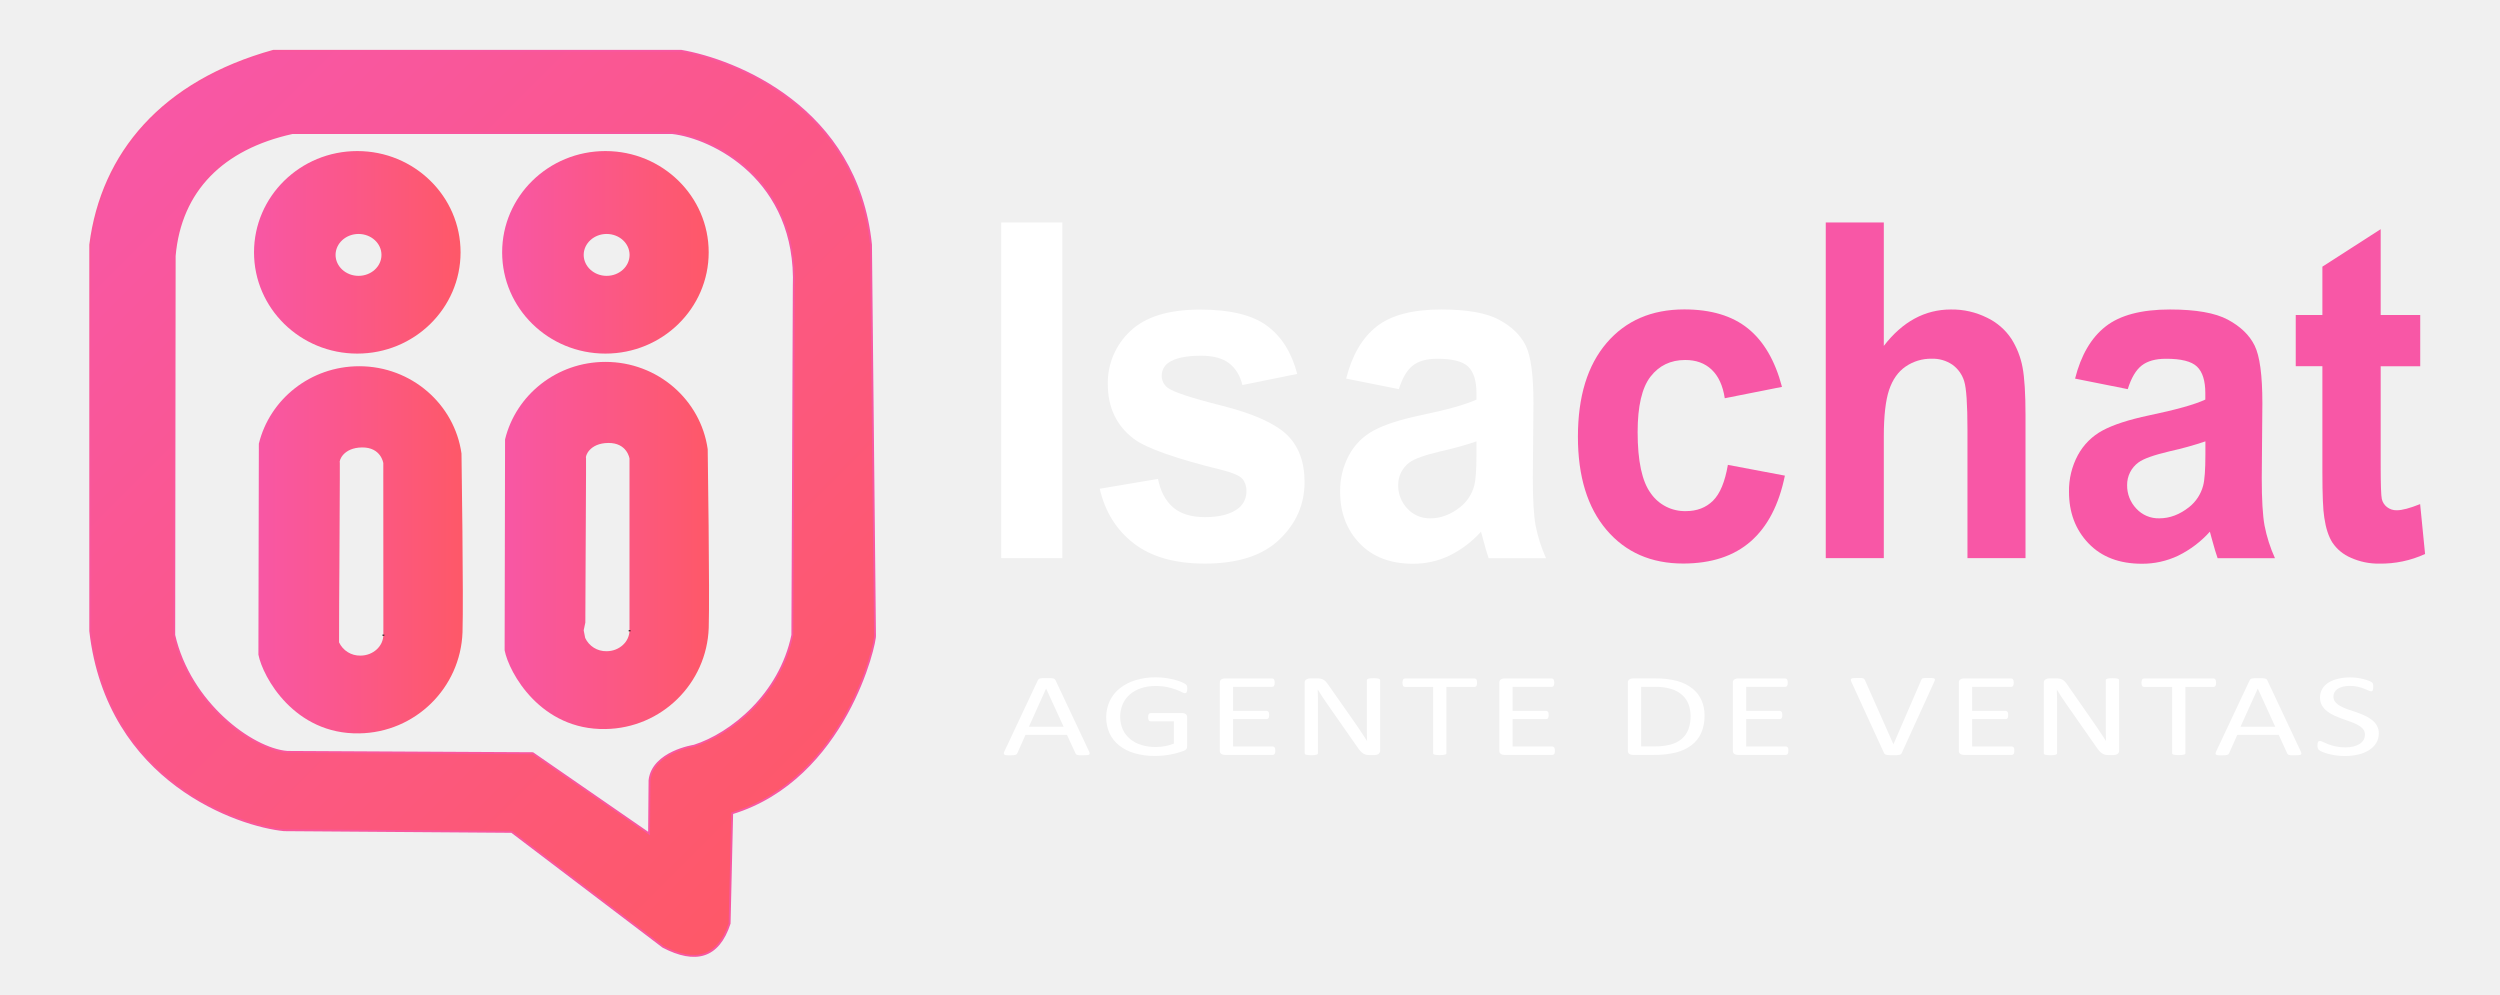
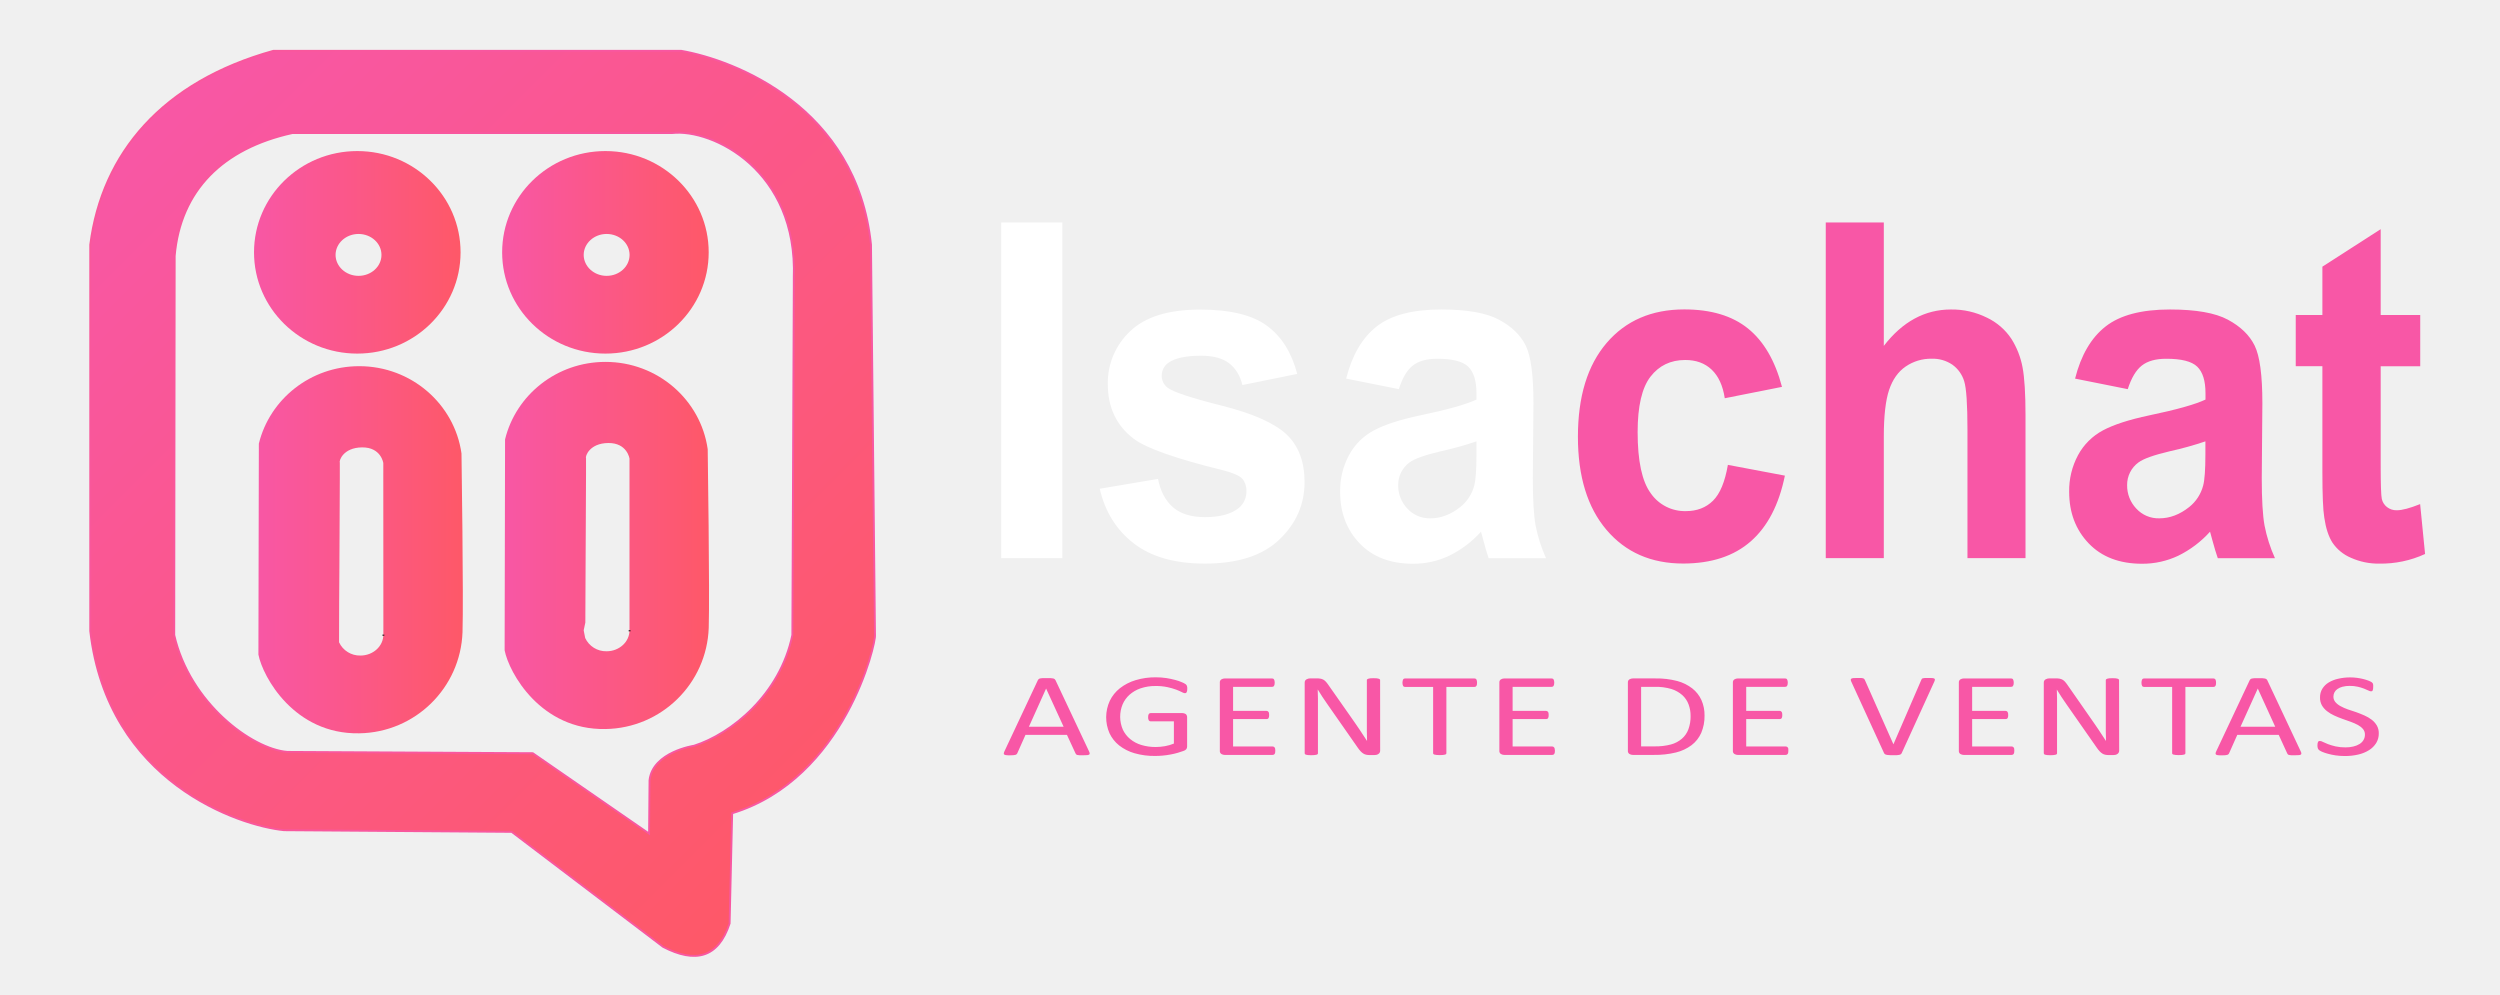
- <svg xmlns="http://www.w3.org/2000/svg" xmlns:xlink="http://www.w3.org/1999/xlink" viewBox="0 0 1320 525.18">
+ <svg xmlns="http://www.w3.org/2000/svg" viewBox="0 0 1320 525.18">
  <defs>
-     <style>.cls-1{fill:#fff;}.cls-2{fill:#f857a6;}.cls-3,.cls-7,.cls-9{stroke-miterlimit:10;}.cls-3{fill:url(#Degradado_sin_nombre_41);stroke:url(#Degradado_sin_nombre_33);}.cls-4{fill:url(#Degradado_sin_nombre_41-2);}.cls-5{fill:url(#Degradado_sin_nombre_41-3);}.cls-6{fill:url(#Degradado_sin_nombre_41-4);}.cls-7{fill:none;}.cls-7,.cls-9{stroke:#000;}.cls-8{fill:url(#Degradado_sin_nombre_41-5);}.cls-9{fill:#fe5868;}</style>
-     <linearGradient id="Degradado_sin_nombre_41" x1="81.87" y1="60.3" x2="449.87" y2="428.31" gradientUnits="userSpaceOnUse">
+     <style>.cls-1{fill:#fff}.cls-2{fill:#f857a6}.cls-3,.cls-7,.cls-9{stroke-miterlimit:10}.cls-3{fill:url(#A);stroke:url(#B)}.cls-4{fill:url(#C)}.cls-5{fill:url(#D)}.cls-6{fill:url(#E)}.cls-7{fill:none}.cls-7,.cls-9{stroke:#000}.cls-8{fill:url(#F)}.cls-9{fill:#fe5868}</style>
+     <linearGradient id="A" x1="81.87" y1="60.3" x2="449.87" y2="428.31" gradientUnits="userSpaceOnUse">
      <stop offset="0" stop-color="#f857a5" />
      <stop offset="1" stop-color="#fe5868" />
    </linearGradient>
-     <linearGradient id="Degradado_sin_nombre_33" x1="47.15" y1="265.78" x2="462.52" y2="265.78" gradientUnits="userSpaceOnUse">
+     <linearGradient id="B" x1="47.15" y1="265.78" x2="462.52" y2="265.78" gradientUnits="userSpaceOnUse">
      <stop offset="0" stop-color="#f9579b" />
      <stop offset="1" stop-color="#f857a3" />
    </linearGradient>
-     <linearGradient id="Degradado_sin_nombre_41-2" x1="134.12" y1="133.23" x2="243.18" y2="133.23" xlink:href="#Degradado_sin_nombre_41" />
-     <linearGradient id="Degradado_sin_nombre_41-3" x1="265.13" y1="133.23" x2="374.19" y2="133.23" xlink:href="#Degradado_sin_nombre_41" />
-     <linearGradient id="Degradado_sin_nombre_41-4" x1="266.42" y1="288.01" x2="374.36" y2="288.01" xlink:href="#Degradado_sin_nombre_41" />
-     <linearGradient id="Degradado_sin_nombre_41-5" x1="136.42" y1="290.31" x2="244.36" y2="290.31" xlink:href="#Degradado_sin_nombre_41" />
+     <linearGradient id="C" x1="134.12" y1="133.23" x2="243.18" y2="133.23" href="#A" />
+     <linearGradient id="D" x1="265.13" y1="133.23" x2="374.19" y2="133.23" href="#A" />
+     <linearGradient id="E" x1="266.42" y1="288.01" x2="374.36" y2="288.01" href="#A" />
+     <linearGradient id="F" x1="136.42" y1="290.31" x2="244.36" y2="290.31" href="#A" />
  </defs>
-   <g id="Capa_3" data-name="Capa 3">
-     <path class="cls-1" d="M528.64,294.69V117.47h32.28V294.69Z" />
-     <path class="cls-1" d="M580.66,258.06l30.76-5.2q2,9.92,8,15.05t16.79,5.14q11.9,0,17.89-4.84a11.2,11.2,0,0,0,4-9.06,9.45,9.45,0,0,0-2.18-6.41q-2.28-2.42-10.25-4.47-37.08-9.08-47-16.56-13.75-10.4-13.75-28.89a37.28,37.28,0,0,1,11.89-28q11.9-11.36,36.86-11.36,23.77,0,35.34,8.58t15.92,25.39L656,203.3q-1.86-7.5-7-11.48t-14.78-4q-12.11,0-17.34,3.74a8.28,8.28,0,0,0-3.49,6.89,7.76,7.76,0,0,0,3,6.17q4.16,3.39,28.63,9.55t34.19,15.11q9.6,9.06,9.6,25.26,0,17.65-13.31,30.35t-39.37,12.69q-23.67,0-37.46-10.64T580.66,258.06Z" />
-     <path class="cls-1" d="M738.58,205.47l-27.81-5.56q4.69-18.61,16.14-27.56t34-8.94q20.5,0,30.54,5.38t14.12,13.66q4.1,8.28,4.09,30.4l-.33,39.65q0,16.92,1.47,25a78.82,78.82,0,0,0,5.51,17.23H786q-1.2-3.39-2.94-10c-.51-2-.88-3.34-1.09-4a55.34,55.34,0,0,1-16.8,12.7,44.05,44.05,0,0,1-19.08,4.23q-17.9,0-28.2-10.76t-10.3-27.2a39.53,39.53,0,0,1,4.69-19.4,32,32,0,0,1,13.14-13.06q8.44-4.53,24.37-7.91,21.5-4.47,29.78-8.35v-3.38q0-9.79-4.36-14t-16.47-4.17q-8.19,0-12.76,3.56T738.58,205.47Zm41,27.57a175.94,175.94,0,0,1-18.65,5.19q-12.77,3-16.69,5.93a14.59,14.59,0,0,0-6,12,17.58,17.58,0,0,0,4.8,12.33,15.91,15.91,0,0,0,12.22,5.19q8.28,0,15.81-6a21.37,21.37,0,0,0,7.31-11.24q1.2-4.35,1.2-16.56Z" />
-     <path class="cls-2" d="M940.89,204.27l-30.21,6q-1.53-10-6.93-15.11t-14-5.08q-11.46,0-18.27,8.77t-6.81,29.31q0,22.85,6.92,32.28a21.92,21.92,0,0,0,18.59,9.43q8.73,0,14.29-5.5t7.85-18.92l30.1,5.68q-4.68,23-18,34.69t-35.66,11.73q-25.41,0-40.52-17.77t-15.1-49.2q0-31.8,15.16-49.5t41-17.71q21.16,0,33.65,10.09T940.89,204.27Z" />
-     <path class="cls-2" d="M994.65,117.47v65.16q14.83-19.23,35.45-19.22a41.29,41.29,0,0,1,19.08,4.35A31.91,31.91,0,0,1,1062,178.88a42.77,42.77,0,0,1,5.89,15q1.58,8.22,1.58,25.51v75.31h-30.65V226.87q0-20.19-1.74-25.63a16.74,16.74,0,0,0-6.16-8.64,18.42,18.42,0,0,0-11.07-3.2,23.57,23.57,0,0,0-13.64,4.11q-6,4.11-8.77,12.39t-2.79,24.48v64.31H964V117.47Z" />
-     <path class="cls-2" d="M1123.45,205.47l-27.81-5.56q4.69-18.61,16.14-27.56t34-8.94q20.51,0,30.54,5.38t14.12,13.66q4.1,8.28,4.09,30.4l-.32,39.65q0,16.92,1.47,25a78.22,78.22,0,0,0,5.5,17.23H1170.9q-1.2-3.39-3-10c-.51-2-.87-3.34-1.09-4a55.19,55.19,0,0,1-16.79,12.7,44.13,44.13,0,0,1-19.09,4.23q-17.89,0-28.19-10.76t-10.31-27.2a39.53,39.53,0,0,1,4.69-19.4,32.1,32.1,0,0,1,13.14-13.06q8.46-4.53,24.38-7.91,21.48-4.47,29.77-8.35v-3.38q0-9.79-4.36-14t-16.47-4.17q-8.18,0-12.76,3.56T1123.45,205.47Zm41,27.57a175.94,175.94,0,0,1-18.65,5.19q-12.75,3-16.68,5.93a14.59,14.59,0,0,0-6,12,17.58,17.58,0,0,0,4.8,12.33,15.89,15.89,0,0,0,12.21,5.19q8.29,0,15.81-6a21.31,21.31,0,0,0,7.31-11.24q1.2-4.35,1.2-16.56Z" />
-     <path class="cls-2" d="M1277.88,166.31v27.08H1257v51.73q0,15.72.59,18.32a7.51,7.51,0,0,0,2.73,4.29,8,8,0,0,0,5.18,1.69c2.84,0,6.94-1.09,12.33-3.26l2.61,26.35a55.64,55.64,0,0,1-24.21,5.08,35.2,35.2,0,0,1-14.94-3.08,22.18,22.18,0,0,1-9.76-8q-3.11-4.9-4.31-13.24-1-5.93-1-23.93v-56h-14.07V166.31h14.07V140.8L1257,121v45.33Z" />
-     <path class="cls-1" d="M575,396.69a3,3,0,0,1,.35,1.1.69.69,0,0,1-.3.64,2.32,2.32,0,0,1-1.08.28c-.51.05-1.18.07-2,.07s-1.51,0-2,0a5.23,5.23,0,0,1-1.14-.16,1.26,1.26,0,0,1-.57-.29,2.61,2.61,0,0,1-.35-.47L563.35,388H541.46l-4.32,9.71a1.66,1.66,0,0,1-.32.49,1.64,1.64,0,0,1-.59.34,4.26,4.26,0,0,1-1.1.2c-.48.05-1.09.07-1.85.07s-1.43,0-1.94-.08a2.19,2.19,0,0,1-1.05-.3.69.69,0,0,1-.29-.64,3.26,3.26,0,0,1,.35-1.11L548,359.12a1.62,1.62,0,0,1,.42-.56,2,2,0,0,1,.78-.35,7.65,7.65,0,0,1,1.3-.17c.53,0,1.2,0,2,0s1.59,0,2.16,0a8.33,8.33,0,0,1,1.38.17,2.17,2.17,0,0,1,.82.36,1.71,1.71,0,0,1,.45.58Zm-22.66-33.14h0l-9.07,20.15h18.31Z" />
-     <path class="cls-1" d="M626.88,363.68a6.6,6.6,0,0,1-.08,1.05,2.46,2.46,0,0,1-.25.74,1,1,0,0,1-.4.43,1.18,1.18,0,0,1-.53.12,4.35,4.35,0,0,1-1.63-.59,28.4,28.4,0,0,0-3-1.31,33.63,33.63,0,0,0-4.58-1.31,29.13,29.13,0,0,0-6.33-.6,23.49,23.49,0,0,0-7.81,1.22,17.33,17.33,0,0,0-5.86,3.37,14.6,14.6,0,0,0-3.68,5.12,17.2,17.2,0,0,0,.12,13.31,14.45,14.45,0,0,0,3.89,5,16.92,16.92,0,0,0,5.92,3.13,25.75,25.75,0,0,0,7.55,1.06,27.93,27.93,0,0,0,4.94-.45,23,23,0,0,0,4.66-1.36V380.88H607.55a1.15,1.15,0,0,1-1-.53,3.08,3.08,0,0,1-.34-1.65,5.86,5.86,0,0,1,.08-1,1.7,1.7,0,0,1,.26-.68,1.21,1.21,0,0,1,.43-.39,1.25,1.25,0,0,1,.61-.13h16.73a3.09,3.09,0,0,1,.89.13,2.9,2.9,0,0,1,.82.37,1.66,1.66,0,0,1,.56.69,2.26,2.26,0,0,1,.21,1v15.39a2.6,2.6,0,0,1-.37,1.41,3.05,3.05,0,0,1-1.54,1c-.79.31-1.81.63-3.06,1s-2.53.65-3.86.9-2.67.44-4,.56-2.7.19-4,.19A37.56,37.56,0,0,1,599,397.7a23.64,23.64,0,0,1-8.12-4.14,18,18,0,0,1-5.07-6.43,20.9,20.9,0,0,1,.15-17.08,19,19,0,0,1,5.33-6.65,25.11,25.11,0,0,1,8.26-4.26,35.47,35.47,0,0,1,10.68-1.52,37.34,37.34,0,0,1,5.65.41,45.64,45.64,0,0,1,4.7,1,21.22,21.22,0,0,1,3.46,1.19,10.43,10.43,0,0,1,1.93,1,2.18,2.18,0,0,1,.74.94A4.59,4.59,0,0,1,626.88,363.68Z" />
-     <path class="cls-1" d="M673.36,396.37a4.9,4.9,0,0,1-.08,1,1.77,1.77,0,0,1-.28.7,1.18,1.18,0,0,1-.47.4,1.28,1.28,0,0,1-.59.13H646.67a3.51,3.51,0,0,1-1.77-.48,1.82,1.82,0,0,1-.83-1.71v-36a1.81,1.81,0,0,1,.83-1.7,3.53,3.53,0,0,1,1.77-.49h25a1.37,1.37,0,0,1,.58.13,1,1,0,0,1,.43.4,2.77,2.77,0,0,1,.27.71,5,5,0,0,1,.1,1,4.72,4.72,0,0,1-.1,1,2.29,2.29,0,0,1-.27.68,1,1,0,0,1-.43.39,1.24,1.24,0,0,1-.58.13H651.07v12.68h17.66a1.2,1.2,0,0,1,.59.14,1.26,1.26,0,0,1,.44.39,1.59,1.59,0,0,1,.27.68,6.25,6.25,0,0,1,.08,1,5.34,5.34,0,0,1-.08,1,1.66,1.66,0,0,1-.27.66,1,1,0,0,1-.44.36,1.63,1.63,0,0,1-.59.11H651.07v14.45h20.87a1.42,1.42,0,0,1,.59.13,1.23,1.23,0,0,1,.47.39,1.67,1.67,0,0,1,.28.69A5.17,5.17,0,0,1,673.36,396.37Z" />
-     <path class="cls-1" d="M728.72,396.37a1.88,1.88,0,0,1-.28,1.06,2.22,2.22,0,0,1-.71.72,3,3,0,0,1-1,.41,5.12,5.12,0,0,1-1.09.12h-2.32a9,9,0,0,1-1.91-.17,4.76,4.76,0,0,1-1.56-.62,7.34,7.34,0,0,1-1.47-1.24,16.09,16.09,0,0,1-1.57-2l-16.06-23c-.84-1.18-1.68-2.43-2.54-3.73s-1.64-2.56-2.38-3.79h-.08q.07,2.25.12,4.59c0,1.56,0,3.11,0,4.65v24.39a.63.63,0,0,1-.17.42,1.13,1.13,0,0,1-.58.31,7.87,7.87,0,0,1-1.07.19,18.1,18.1,0,0,1-3.4,0,7.24,7.24,0,0,1-1.05-.19,1.19,1.19,0,0,1-.56-.31.69.69,0,0,1-.17-.42V360.49a1.89,1.89,0,0,1,.93-1.78,4,4,0,0,1,2-.53h3.45a11.35,11.35,0,0,1,2,.16,4.74,4.74,0,0,1,1.47.52,4.94,4.94,0,0,1,1.26,1,13.12,13.12,0,0,1,1.28,1.61L713.7,379.2c.76,1.08,1.49,2.14,2.2,3.17s1.39,2,2.05,3,1.3,2,1.94,2.95,1.28,1.94,1.91,2.92h0c-.05-1.64-.09-3.35-.1-5.13s0-3.5,0-5.14V359.09a.62.62,0,0,1,.17-.41,1.47,1.47,0,0,1,.58-.32,4.29,4.29,0,0,1,1.07-.21q.68-.06,1.74-.06c.63,0,1.18,0,1.63.06a4.11,4.11,0,0,1,1.08.21,1.45,1.45,0,0,1,.56.32.62.62,0,0,1,.17.41Z" />
-     <path class="cls-1" d="M779.88,360.49a5.36,5.36,0,0,1-.08,1,1.8,1.8,0,0,1-.26.7,1.29,1.29,0,0,1-.45.39,1.41,1.41,0,0,1-.59.12H763.69v35a.65.65,0,0,1-.16.43,1.09,1.09,0,0,1-.57.3,8.06,8.06,0,0,1-1.08.19,17.68,17.68,0,0,1-3.36,0,7.87,7.87,0,0,1-1.1-.19,1.09,1.09,0,0,1-.57-.3.6.6,0,0,1-.16-.43v-35H741.88a1.38,1.38,0,0,1-.59-.12,1.08,1.08,0,0,1-.43-.39,2.18,2.18,0,0,1-.26-.7,4.55,4.55,0,0,1-.11-1,4.61,4.61,0,0,1,.11-1,2.45,2.45,0,0,1,.26-.74,1,1,0,0,1,.43-.4,1.38,1.38,0,0,1,.59-.13H778.5a1.42,1.42,0,0,1,.59.13,1.14,1.14,0,0,1,.45.4,2,2,0,0,1,.26.74A5.43,5.43,0,0,1,779.88,360.49Z" />
-     <path class="cls-1" d="M821,396.37a4.9,4.9,0,0,1-.08,1,1.77,1.77,0,0,1-.28.7,1.18,1.18,0,0,1-.47.4,1.28,1.28,0,0,1-.59.13H794.26a3.51,3.51,0,0,1-1.77-.48,1.82,1.82,0,0,1-.83-1.71v-36a1.81,1.81,0,0,1,.83-1.7,3.53,3.53,0,0,1,1.77-.49h25a1.47,1.47,0,0,1,.6.13,1,1,0,0,1,.42.4,2.77,2.77,0,0,1,.27.71,5,5,0,0,1,.1,1,4.72,4.72,0,0,1-.1,1,2.29,2.29,0,0,1-.27.68,1,1,0,0,1-.42.39,1.32,1.32,0,0,1-.6.13H798.66v12.68h17.66a1.2,1.2,0,0,1,.59.14,1.26,1.26,0,0,1,.44.39,1.59,1.59,0,0,1,.27.68,6.25,6.25,0,0,1,.08,1,5.34,5.34,0,0,1-.08,1,1.66,1.66,0,0,1-.27.66,1,1,0,0,1-.44.36,1.63,1.63,0,0,1-.59.11H798.66v14.45h20.87a1.42,1.42,0,0,1,.59.13,1.23,1.23,0,0,1,.47.39,1.67,1.67,0,0,1,.28.69A5.17,5.17,0,0,1,821,396.37Z" />
-     <path class="cls-1" d="M900,377.79a22.42,22.42,0,0,1-1.75,9.17,16.54,16.54,0,0,1-5.11,6.49,22.79,22.79,0,0,1-8.24,3.86,46.45,46.45,0,0,1-11.64,1.28H862.12a3.51,3.51,0,0,1-1.77-.48,1.82,1.82,0,0,1-.83-1.71v-36a1.81,1.81,0,0,1,.83-1.7,3.53,3.53,0,0,1,1.77-.49h11.93a42.54,42.54,0,0,1,11.55,1.36,22.59,22.59,0,0,1,7.92,3.91,16.54,16.54,0,0,1,4.84,6.16A19.53,19.53,0,0,1,900,377.79Zm-7.37.22a17.15,17.15,0,0,0-1.06-6.1,12.36,12.36,0,0,0-3.31-4.89,15.83,15.83,0,0,0-5.72-3.22,28.73,28.73,0,0,0-8.91-1.15h-7.12v31.44h7.2a31.89,31.89,0,0,0,8.51-1,14.75,14.75,0,0,0,5.77-3,12.25,12.25,0,0,0,3.48-5A19.94,19.94,0,0,0,892.64,378Z" />
-     <path class="cls-1" d="M944.25,396.37a4.9,4.9,0,0,1-.08,1,1.77,1.77,0,0,1-.28.7,1.18,1.18,0,0,1-.47.4,1.28,1.28,0,0,1-.59.13H917.56a3.51,3.51,0,0,1-1.77-.48,1.8,1.8,0,0,1-.83-1.71v-36a1.79,1.79,0,0,1,.83-1.7,3.53,3.53,0,0,1,1.77-.49h25a1.38,1.38,0,0,1,.59.13,1,1,0,0,1,.43.4,2.77,2.77,0,0,1,.27.71,5,5,0,0,1,.1,1,4.72,4.72,0,0,1-.1,1,2.29,2.29,0,0,1-.27.68,1,1,0,0,1-.43.39,1.25,1.25,0,0,1-.59.13H922v12.68h17.67a1.13,1.13,0,0,1,.58.14,1.2,1.2,0,0,1,.45.39,1.72,1.72,0,0,1,.27.68,6.25,6.25,0,0,1,.08,1,5.34,5.34,0,0,1-.08,1,1.82,1.82,0,0,1-.27.66,1,1,0,0,1-.45.36,1.54,1.54,0,0,1-.58.11H922v14.45h20.88a1.42,1.42,0,0,1,.59.13,1.23,1.23,0,0,1,.47.39,1.67,1.67,0,0,1,.28.69A5.17,5.17,0,0,1,944.25,396.37Z" />
-     <path class="cls-1" d="M1004.1,397.65a1.47,1.47,0,0,1-.45.56,2,2,0,0,1-.79.35,7.65,7.65,0,0,1-1.3.17c-.53,0-1.19,0-2,0l-1.56,0a11.52,11.52,0,0,1-1.16-.08c-.33,0-.61-.09-.84-.14a2.71,2.71,0,0,1-.59-.2,1.06,1.06,0,0,1-.38-.3,1.69,1.69,0,0,1-.27-.42l-17.21-37.53a3.26,3.26,0,0,1-.35-1.11.68.68,0,0,1,.35-.64,2.74,2.74,0,0,1,1.18-.28c.54,0,1.27-.06,2.2-.06.76,0,1.36,0,1.81,0a4.57,4.57,0,0,1,1,.17,1.39,1.39,0,0,1,.54.33,2.36,2.36,0,0,1,.35.52l15.1,34h0l14.69-33.94a2,2,0,0,1,.28-.56,1.12,1.12,0,0,1,.57-.35,5.32,5.32,0,0,1,1.14-.17c.49,0,1.14,0,2,0s1.51,0,2,.07a2.05,2.05,0,0,1,1,.3.65.65,0,0,1,.21.64,4.12,4.12,0,0,1-.39,1.11Z" />
-     <path class="cls-1" d="M1063.56,396.37a4.9,4.9,0,0,1-.08,1,1.77,1.77,0,0,1-.28.7,1.18,1.18,0,0,1-.47.4,1.28,1.28,0,0,1-.59.13h-25.27a3.51,3.51,0,0,1-1.77-.48,1.8,1.8,0,0,1-.83-1.71v-36a1.79,1.79,0,0,1,.83-1.7,3.53,3.53,0,0,1,1.77-.49h25a1.47,1.47,0,0,1,.6.13,1,1,0,0,1,.42.4,2.77,2.77,0,0,1,.27.71,5,5,0,0,1,.1,1,4.72,4.72,0,0,1-.1,1,2.29,2.29,0,0,1-.27.68,1,1,0,0,1-.42.39,1.32,1.32,0,0,1-.6.13h-20.58v12.68h17.66a1.2,1.2,0,0,1,.59.14,1.26,1.26,0,0,1,.44.39,1.72,1.72,0,0,1,.27.68,6.25,6.25,0,0,1,.08,1,5.34,5.34,0,0,1-.08,1,1.82,1.82,0,0,1-.27.66,1,1,0,0,1-.44.36,1.63,1.63,0,0,1-.59.11h-17.66v14.45h20.87a1.42,1.42,0,0,1,.59.13,1.23,1.23,0,0,1,.47.39,1.67,1.67,0,0,1,.28.69A5.17,5.17,0,0,1,1063.56,396.37Z" />
-     <path class="cls-1" d="M1118.92,396.37a1.88,1.88,0,0,1-.28,1.06,2.22,2.22,0,0,1-.71.72,3,3,0,0,1-1,.41,5.06,5.06,0,0,1-1.09.12h-2.32a9,9,0,0,1-1.91-.17,4.76,4.76,0,0,1-1.56-.62,7.34,7.34,0,0,1-1.47-1.24,17.09,17.09,0,0,1-1.57-2l-16.06-23c-.84-1.18-1.68-2.43-2.54-3.73s-1.64-2.56-2.38-3.79H1086q.07,2.25.12,4.59c0,1.56,0,3.11,0,4.65v24.39a.63.63,0,0,1-.17.42,1.13,1.13,0,0,1-.58.31,7.87,7.87,0,0,1-1.07.19,15.61,15.61,0,0,1-1.7.08,15.27,15.27,0,0,1-1.69-.08,7.16,7.16,0,0,1-1.06-.19,1.19,1.19,0,0,1-.56-.31.69.69,0,0,1-.17-.42V360.49a1.89,1.89,0,0,1,.93-1.78,4,4,0,0,1,2-.53h3.45a11.35,11.35,0,0,1,2,.16,4.74,4.74,0,0,1,1.47.52,4.94,4.94,0,0,1,1.26,1,13.12,13.12,0,0,1,1.28,1.61l12.35,17.74c.76,1.08,1.49,2.14,2.2,3.17s1.39,2,2.05,3,1.3,2,1.94,2.95,1.28,1.94,1.91,2.92h0c0-1.64-.09-3.35-.1-5.13s0-3.5,0-5.14V359.09a.62.62,0,0,1,.17-.41,1.47,1.47,0,0,1,.58-.32,4.29,4.29,0,0,1,1.07-.21q.67-.06,1.74-.06c.63,0,1.18,0,1.63.06a4.11,4.11,0,0,1,1.08.21,1.45,1.45,0,0,1,.56.32.62.62,0,0,1,.17.41Z" />
-     <path class="cls-1" d="M1170.08,360.49a6.29,6.29,0,0,1-.08,1,1.8,1.8,0,0,1-.26.7,1.38,1.38,0,0,1-.45.39,1.45,1.45,0,0,1-.59.12h-14.81v35a.61.61,0,0,1-.17.43,1.05,1.05,0,0,1-.57.3,7.87,7.87,0,0,1-1.07.19,17.68,17.68,0,0,1-3.36,0,7.87,7.87,0,0,1-1.1-.19,1.09,1.09,0,0,1-.57-.3.6.6,0,0,1-.16-.43v-35h-14.81a1.38,1.38,0,0,1-.59-.12,1.08,1.08,0,0,1-.43-.39,2.44,2.44,0,0,1-.27-.7,5.24,5.24,0,0,1-.1-1,5.32,5.32,0,0,1,.1-1,2.74,2.74,0,0,1,.27-.74,1,1,0,0,1,.43-.4,1.38,1.38,0,0,1,.59-.13h36.62a1.45,1.45,0,0,1,.59.13,1.21,1.21,0,0,1,.45.4,2,2,0,0,1,.26.74A6.38,6.38,0,0,1,1170.08,360.49Z" />
-     <path class="cls-1" d="M1214.77,396.69a3,3,0,0,1,.35,1.1.69.69,0,0,1-.3.64,2.32,2.32,0,0,1-1.08.28c-.5.05-1.18.07-2,.07s-1.51,0-2,0a5.23,5.23,0,0,1-1.14-.16,1.26,1.26,0,0,1-.57-.29,2.61,2.61,0,0,1-.35-.47l-4.51-9.84h-21.89l-4.32,9.71a1.66,1.66,0,0,1-.32.49,1.64,1.64,0,0,1-.59.34,4.26,4.26,0,0,1-1.1.2c-.48.05-1.09.07-1.85.07s-1.43,0-1.94-.08a2.19,2.19,0,0,1-1.05-.3.69.69,0,0,1-.29-.64,3.26,3.26,0,0,1,.35-1.11l17.66-37.53a1.62,1.62,0,0,1,.42-.56,2,2,0,0,1,.78-.35,7.65,7.65,0,0,1,1.3-.17c.53,0,1.2,0,2,0s1.59,0,2.16,0a8.33,8.33,0,0,1,1.38.17,2.17,2.17,0,0,1,.82.36,1.71,1.71,0,0,1,.45.58Zm-22.66-33.14h0L1183,383.7h18.31Z" />
-     <path class="cls-1" d="M1256,387.25a9.51,9.51,0,0,1-1.36,5.06,11.77,11.77,0,0,1-3.79,3.77,18.41,18.41,0,0,1-5.69,2.32,30.48,30.48,0,0,1-7.06.78,32.64,32.64,0,0,1-4.91-.34,34.55,34.55,0,0,1-4-.84,24.44,24.44,0,0,1-3-1,8.3,8.3,0,0,1-1.66-.91,2.21,2.21,0,0,1-.7-.95,4.39,4.39,0,0,1-.22-1.55,7.06,7.06,0,0,1,.08-1.14,2.39,2.39,0,0,1,.25-.73.84.84,0,0,1,.4-.39,1.45,1.45,0,0,1,.57-.11,4,4,0,0,1,1.61.53c.69.35,1.58.74,2.67,1.16a33.23,33.23,0,0,0,3.92,1.17,23.33,23.33,0,0,0,5.31.54,17,17,0,0,0,4.17-.47,11.12,11.12,0,0,0,3.26-1.32,6.19,6.19,0,0,0,2.09-2.11,5.49,5.49,0,0,0,.74-2.84,4.42,4.42,0,0,0-1-2.94,9.52,9.52,0,0,0-2.69-2.14,26.53,26.53,0,0,0-3.8-1.68l-4.38-1.56q-2.23-.79-4.35-1.77a18.08,18.08,0,0,1-3.78-2.28,10.83,10.83,0,0,1-2.71-3.07,8.24,8.24,0,0,1-1-4.23,8.58,8.58,0,0,1,1.2-4.52,10,10,0,0,1,3.34-3.32,16.68,16.68,0,0,1,5.09-2,27.24,27.24,0,0,1,6.36-.7,27.86,27.86,0,0,1,3.52.23,31,31,0,0,1,3.34.63,23.16,23.16,0,0,1,2.79.87,8.36,8.36,0,0,1,1.6.78,2.76,2.76,0,0,1,.51.47,1.8,1.8,0,0,1,.21.44,4.32,4.32,0,0,1,.12.64,8.58,8.58,0,0,1,0,1,7.46,7.46,0,0,1-.06,1,2.67,2.67,0,0,1-.19.73.9.9,0,0,1-.34.44,1,1,0,0,1-.51.14,3.91,3.91,0,0,1-1.4-.44c-.64-.29-1.42-.62-2.34-1a24,24,0,0,0-3.28-1,18.41,18.41,0,0,0-4.25-.45,14.48,14.48,0,0,0-3.83.45,8.53,8.53,0,0,0-2.68,1.2,4.88,4.88,0,0,0-1.59,1.78,4.78,4.78,0,0,0-.53,2.19,4.37,4.37,0,0,0,1,2.9,9.56,9.56,0,0,0,2.71,2.16,26.58,26.58,0,0,0,3.84,1.71L1244,376q2.23.8,4.39,1.75a18.29,18.29,0,0,1,3.85,2.25,10.56,10.56,0,0,1,2.72,3.06A8.05,8.05,0,0,1,1256,387.25Z" />
+   <g>
+     <path class="cls-1" d="M528.64 294.69V117.47h32.28V294.69zM580.66 258.06l30.76-5.2q2 9.92 8 15.05t16.79 5.14q11.9 0 17.89-4.84a11.2 11.2 0 004-9.06 9.45 9.45 0 00-2.18-6.41q-2.28-2.42-10.25-4.47-37.08-9.08-47-16.56-13.75-10.4-13.75-28.89a37.28 37.28 0 0111.89-28q11.9-11.36 36.86-11.36 23.77 0 35.34 8.58t15.92 25.39L656 203.3q-1.86-7.5-7-11.48t-14.78-4q-12.11 0-17.34 3.74a8.28 8.28 0 00-3.49 6.89 7.76 7.76 0 003 6.17q4.16 3.39 28.63 9.55t34.19 15.11q9.6 9.06 9.6 25.26 0 17.65-13.31 30.35t-39.37 12.69q-23.67 0-37.46-10.64T580.66 258.06zM738.58 205.47l-27.81-5.56q4.69-18.61 16.14-27.56t34-8.94q20.5 0 30.54 5.38t14.12 13.66q4.1 8.28 4.09 30.4l-.33 39.65q0 16.92 1.47 25a78.82 78.82 0 005.51 17.23H786q-1.2-3.39-2.94-10c-.51-2-.88-3.34-1.09-4a55.34 55.34 0 01-16.8 12.7 44.05 44.05 0 01-19.08 4.23q-17.9 0-28.2-10.76t-10.3-27.2a39.53 39.53 0 014.69-19.4 32 32 0 0113.14-13.06q8.44-4.53 24.37-7.91 21.5-4.47 29.78-8.35v-3.38q0-9.79-4.36-14t-16.47-4.17q-8.19 0-12.76 3.56T738.58 205.47zm41 27.57a175.94 175.94 0 01-18.65 5.19q-12.77 3-16.69 5.93a14.59 14.59 0 00-6 12 17.58 17.58 0 004.8 12.33 15.91 15.91 0 0012.22 5.19q8.28 0 15.81-6a21.37 21.37 0 007.31-11.24q1.2-4.35 1.2-16.56z" />
+     <path class="cls-2" d="M940.89 204.27l-30.21 6q-1.53-10-6.93-15.11t-14-5.08q-11.46 0-18.27 8.77t-6.81 29.31q0 22.85 6.92 32.28a21.92 21.92 0 0018.59 9.43q8.73 0 14.29-5.5t7.85-18.92l30.1 5.68q-4.68 23-18 34.69t-35.66 11.73q-25.41 0-40.52-17.77t-15.1-49.2q0-31.8 15.16-49.5t41-17.71q21.16 0 33.65 10.09T940.89 204.27zM994.65 117.47v65.16q14.83-19.23 35.45-19.22a41.29 41.29 0 0119.08 4.35A31.91 31.91 0 011062 178.88a42.77 42.77 0 015.89 15q1.58 8.22 1.58 25.51v75.31h-30.65V226.87q0-20.19-1.74-25.63a16.74 16.74 0 00-6.16-8.64 18.42 18.42 0 00-11.07-3.2 23.57 23.57 0 00-13.64 4.11q-6 4.11-8.77 12.39t-2.79 24.48v64.31H964V117.47zM1123.45 205.47l-27.81-5.56q4.69-18.61 16.14-27.56t34-8.94q20.51 0 30.54 5.38t14.12 13.66q4.1 8.28 4.09 30.4l-.32 39.65q0 16.92 1.47 25a78.22 78.22 0 005.5 17.23h-30.19q-1.2-3.39-3-10c-.51-2-.87-3.34-1.09-4a55.19 55.19 0 01-16.79 12.7 44.13 44.13 0 01-19.09 4.23q-17.89 0-28.19-10.76t-10.31-27.2a39.53 39.53 0 014.69-19.4 32.1 32.1 0 0113.14-13.06q8.46-4.53 24.38-7.91 21.48-4.47 29.77-8.35v-3.38q0-9.79-4.36-14t-16.47-4.17q-8.18 0-12.76 3.56T1123.45 205.47zm41 27.57a175.94 175.94 0 01-18.65 5.19q-12.75 3-16.68 5.93a14.59 14.59 0 00-6 12 17.58 17.58 0 004.8 12.33 15.89 15.89 0 0012.21 5.19q8.29 0 15.81-6a21.31 21.31 0 007.31-11.24q1.2-4.35 1.2-16.56zM1277.88 166.31v27.08H1257v51.73q0 15.72.59 18.32a7.51 7.51 0 002.73 4.29 8 8 0 005.18 1.69c2.84 0 6.94-1.09 12.33-3.26l2.61 26.35a55.64 55.64 0 01-24.21 5.08 35.2 35.2 0 01-14.94-3.08 22.18 22.18 0 01-9.76-8q-3.11-4.9-4.31-13.24-1-5.93-1-23.93v-56h-14.07V166.31h14.07V140.8L1257 121v45.33zM575 396.69a3 3 0 01.35 1.1.69.69 0 01-.3.64 2.32 2.32 0 01-1.08.28c-.51.05-1.18.07-2 .07s-1.51 0-2 0a5.23 5.23 0 01-1.14-.16 1.26 1.26 0 01-.57-.29 2.61 2.61 0 01-.35-.47L563.35 388H541.46l-4.32 9.71a1.66 1.66 0 01-.32.49 1.64 1.64 0 01-.59.34 4.26 4.26 0 01-1.1.2c-.48.05-1.09.07-1.85.07s-1.43 0-1.94-.08a2.19 2.19 0 01-1.05-.3.69.69 0 01-.29-.64 3.26 3.26 0 01.35-1.11L548 359.12a1.62 1.62 0 01.42-.56 2 2 0 01.78-.35 7.65 7.65 0 011.3-.17c.53 0 1.2 0 2 0s1.59 0 2.16 0a8.33 8.33 0 011.38.17 2.17 2.17 0 01.82.36 1.71 1.71 0 01.45.58zm-22.66-33.14h0l-9.07 20.15h18.31zM626.88 363.68a6.6 6.6 0 01-.08 1.05 2.46 2.46 0 01-.25.74 1 1 0 01-.4.43 1.18 1.18 0 01-.53.12 4.35 4.35 0 01-1.63-.59 28.4 28.4 0 00-3-1.31 33.63 33.63 0 00-4.58-1.31 29.13 29.13 0 00-6.33-.6 23.49 23.49 0 00-7.81 1.22 17.33 17.33 0 00-5.86 3.37 14.6 14.6 0 00-3.68 5.12 17.2 17.2 0 00.12 13.31 14.45 14.45 0 003.89 5 16.92 16.92 0 005.92 3.13 25.75 25.75 0 007.55 1.06 27.93 27.93 0 004.94-.45 23 23 0 004.66-1.36V380.88H607.55a1.15 1.15 0 01-1-.53 3.08 3.08 0 01-.34-1.65 5.86 5.86 0 01.08-1 1.7 1.7 0 01.26-.68 1.21 1.21 0 01.43-.39 1.25 1.25 0 01.61-.13h16.73a3.09 3.09 0 01.89.13 2.9 2.9 0 01.82.37 1.66 1.66 0 01.56.69 2.26 2.26 0 01.21 1v15.39a2.6 2.6 0 01-.37 1.41 3.05 3.05 0 01-1.54 1c-.79.31-1.81.63-3.06 1s-2.53.65-3.86.9-2.67.44-4 .56-2.7.19-4 .19A37.56 37.56 0 01599 397.7a23.64 23.64 0 01-8.12-4.14 18 18 0 01-5.07-6.43 20.9 20.9 0 01.15-17.08 19 19 0 015.33-6.65 25.11 25.11 0 018.26-4.26 35.47 35.47 0 0110.68-1.52 37.34 37.34 0 015.65.41 45.64 45.64 0 014.7 1 21.22 21.22 0 013.46 1.19 10.43 10.43 0 011.93 1 2.18 2.18 0 01.74.94A4.59 4.59 0 01626.88 363.68zM673.36 396.37a4.9 4.9 0 01-.08 1 1.77 1.77 0 01-.28.7 1.18 1.18 0 01-.47.4 1.28 1.28 0 01-.59.13H646.67a3.51 3.51 0 01-1.77-.48 1.82 1.82 0 01-.83-1.71v-36a1.81 1.81 0 01.83-1.7 3.53 3.53 0 011.77-.49h25a1.37 1.37 0 01.58.13 1 1 0 01.43.4 2.77 2.77 0 01.27.71 5 5 0 01.1 1 4.72 4.72 0 01-.1 1 2.29 2.29 0 01-.27.68 1 1 0 01-.43.39 1.24 1.24 0 01-.58.13H651.07v12.68h17.66a1.2 1.2 0 01.59.14 1.26 1.26 0 01.44.39 1.59 1.59 0 01.27.68 6.25 6.25 0 01.08 1 5.34 5.34 0 01-.08 1 1.66 1.66 0 01-.27.66 1 1 0 01-.44.36 1.63 1.63 0 01-.59.11H651.07v14.45h20.87a1.42 1.42 0 01.59.13 1.23 1.23 0 01.47.39 1.67 1.67 0 01.28.69A5.17 5.17 0 01673.36 396.37zM728.72 396.37a1.88 1.88 0 01-.28 1.06 2.22 2.22 0 01-.71.72 3 3 0 01-1 .41 5.12 5.12 0 01-1.09.12h-2.32a9 9 0 01-1.91-.17 4.76 4.76 0 01-1.56-.62 7.34 7.34 0 01-1.47-1.24 16.09 16.09 0 01-1.57-2l-16.06-23c-.84-1.18-1.68-2.43-2.54-3.73s-1.64-2.56-2.38-3.79h-.08q.07 2.25.12 4.59c0 1.56 0 3.11 0 4.65v24.39a.63.63 0 01-.17.42 1.13 1.13 0 01-.58.31 7.87 7.87 0 01-1.07.19 18.1 18.1 0 01-3.4 0 7.24 7.24 0 01-1.05-.19 1.19 1.19 0 01-.56-.31.69.69 0 01-.17-.42V360.49a1.89 1.89 0 01.93-1.78 4 4 0 012-.53h3.45a11.35 11.35 0 012 .16 4.74 4.74 0 011.47.52 4.94 4.94 0 011.26 1 13.12 13.12 0 011.28 1.61L713.7 379.2c.76 1.08 1.49 2.14 2.2 3.17s1.39 2 2.05 3 1.3 2 1.94 2.95 1.28 1.94 1.91 2.92h0c-.05-1.64-.09-3.35-.1-5.13s0-3.5 0-5.14V359.09a.62.62 0 01.17-.41 1.47 1.47 0 01.58-.32 4.29 4.29 0 011.07-.21q.68-.06 1.74-.06c.63 0 1.18 0 1.63.06a4.11 4.11 0 011.08.21 1.45 1.45 0 01.56.32.62.62 0 01.17.41zM779.88 360.49a5.36 5.36 0 01-.08 1 1.8 1.8 0 01-.26.7 1.29 1.29 0 01-.45.39 1.41 1.41 0 01-.59.12H763.69v35a.65.65 0 01-.16.43 1.09 1.09 0 01-.57.3 8.06 8.06 0 01-1.08.19 17.68 17.68 0 01-3.36 0 7.87 7.87 0 01-1.1-.19 1.09 1.09 0 01-.57-.3.6.6 0 01-.16-.43v-35H741.88a1.38 1.38 0 01-.59-.12 1.08 1.08 0 01-.43-.39 2.18 2.18 0 01-.26-.7 4.55 4.55 0 01-.11-1 4.61 4.61 0 01.11-1 2.45 2.45 0 01.26-.74 1 1 0 01.43-.4 1.38 1.38 0 01.59-.13H778.5a1.42 1.42 0 01.59.13 1.14 1.14 0 01.45.4 2 2 0 01.26.74A5.43 5.43 0 01779.88 360.49zM821 396.37a4.9 4.9 0 01-.08 1 1.77 1.77 0 01-.28.7 1.18 1.18 0 01-.47.4 1.28 1.28 0 01-.59.13H794.26a3.51 3.51 0 01-1.77-.48 1.82 1.82 0 01-.83-1.71v-36a1.81 1.81 0 01.83-1.7 3.53 3.53 0 011.77-.49h25a1.47 1.47 0 01.6.13 1 1 0 01.42.4 2.77 2.77 0 01.27.71 5 5 0 01.1 1 4.72 4.72 0 01-.1 1 2.29 2.29 0 01-.27.68 1 1 0 01-.42.39 1.32 1.32 0 01-.6.13H798.66v12.68h17.66a1.2 1.2 0 01.59.14 1.26 1.26 0 01.44.39 1.59 1.59 0 01.27.68 6.25 6.25 0 01.08 1 5.34 5.34 0 01-.08 1 1.66 1.66 0 01-.27.66 1 1 0 01-.44.36 1.63 1.63 0 01-.59.11H798.66v14.45h20.87a1.42 1.42 0 01.59.13 1.23 1.23 0 01.47.39 1.67 1.67 0 01.28.69A5.17 5.17 0 01821 396.37zM900 377.79a22.42 22.42 0 01-1.75 9.17 16.54 16.54 0 01-5.11 6.49 22.79 22.79 0 01-8.24 3.86 46.45 46.45 0 01-11.64 1.28H862.12a3.51 3.51 0 01-1.77-.48 1.82 1.82 0 01-.83-1.71v-36a1.81 1.81 0 01.83-1.7 3.53 3.53 0 011.77-.49h11.93a42.54 42.54 0 0111.55 1.36 22.59 22.59 0 017.92 3.91 16.54 16.54 0 014.84 6.16A19.53 19.53 0 01900 377.79zm-7.37.22a17.15 17.15 0 00-1.06-6.1 12.36 12.36 0 00-3.31-4.89 15.83 15.83 0 00-5.72-3.22 28.73 28.73 0 00-8.91-1.15h-7.12v31.44h7.2a31.89 31.89 0 008.51-1 14.75 14.75 0 005.77-3 12.25 12.25 0 003.48-5A19.94 19.94 0 00892.64 378zM944.25 396.37a4.9 4.9 0 01-.08 1 1.77 1.77 0 01-.28.7 1.18 1.18 0 01-.47.4 1.28 1.28 0 01-.59.13H917.56a3.51 3.51 0 01-1.77-.48 1.8 1.8 0 01-.83-1.71v-36a1.79 1.79 0 01.83-1.7 3.53 3.53 0 011.77-.49h25a1.38 1.38 0 01.59.13 1 1 0 01.43.4 2.77 2.77 0 01.27.71 5 5 0 01.1 1 4.72 4.72 0 01-.1 1 2.29 2.29 0 01-.27.68 1 1 0 01-.43.39 1.25 1.25 0 01-.59.13H922v12.68h17.67a1.13 1.13 0 01.58.14 1.2 1.2 0 01.45.39 1.72 1.72 0 01.27.68 6.25 6.25 0 01.08 1 5.34 5.34 0 01-.08 1 1.82 1.82 0 01-.27.66 1 1 0 01-.45.36 1.54 1.54 0 01-.58.11H922v14.45h20.88a1.42 1.42 0 01.59.13 1.23 1.23 0 01.47.39 1.67 1.67 0 01.28.69A5.17 5.17 0 01944.25 396.37zM1004.1 397.65a1.47 1.47 0 01-.45.56 2 2 0 01-.79.35 7.65 7.65 0 01-1.3.17c-.53 0-1.19 0-2 0l-1.56 0a11.52 11.52 0 01-1.16-.08c-.33 0-.61-.09-.84-.14a2.71 2.71 0 01-.59-.2 1.06 1.06 0 01-.38-.3 1.69 1.69 0 01-.27-.42l-17.21-37.53a3.26 3.26 0 01-.35-1.11.68.68 0 01.35-.64 2.74 2.74 0 011.18-.28c.54 0 1.27-.06 2.2-.06.76 0 1.36 0 1.81 0a4.57 4.57 0 011 .17 1.39 1.39 0 01.54.33 2.36 2.36 0 01.35.52l15.1 34h0l14.69-33.94a2 2 0 01.28-.56 1.12 1.12 0 01.57-.35 5.32 5.32 0 011.14-.17c.49 0 1.14 0 2 0s1.51 0 2 .07a2.05 2.05 0 011 .3.65.65 0 01.21.64 4.12 4.12 0 01-.39 1.11zM1063.56 396.37a4.9 4.9 0 01-.08 1 1.77 1.77 0 01-.28.7 1.18 1.18 0 01-.47.4 1.28 1.28 0 01-.59.13h-25.27a3.51 3.51 0 01-1.77-.48 1.8 1.8 0 01-.83-1.71v-36a1.79 1.79 0 01.83-1.7 3.53 3.53 0 011.77-.49h25a1.47 1.47 0 01.6.13 1 1 0 01.42.4 2.77 2.77 0 01.27.71 5 5 0 01.1 1 4.72 4.72 0 01-.1 1 2.29 2.29 0 01-.27.68 1 1 0 01-.42.39 1.32 1.32 0 01-.6.13h-20.58v12.68h17.66a1.2 1.2 0 01.59.14 1.26 1.26 0 01.44.39 1.72 1.72 0 01.27.68 6.25 6.25 0 01.08 1 5.34 5.34 0 01-.08 1 1.82 1.82 0 01-.27.66 1 1 0 01-.44.36 1.63 1.63 0 01-.59.11h-17.66v14.45h20.87a1.42 1.42 0 01.59.13 1.23 1.23 0 01.47.39 1.67 1.67 0 01.28.69A5.17 5.17 0 011063.56 396.37zM1118.92 396.37a1.88 1.88 0 01-.28 1.06 2.22 2.22 0 01-.71.72 3 3 0 01-1 .41 5.06 5.06 0 01-1.09.12h-2.32a9 9 0 01-1.91-.17 4.76 4.76 0 01-1.56-.62 7.34 7.34 0 01-1.47-1.24 17.09 17.09 0 01-1.57-2l-16.06-23c-.84-1.18-1.68-2.43-2.54-3.73s-1.64-2.56-2.38-3.79H1086q.07 2.25.12 4.59c0 1.56 0 3.11 0 4.65v24.39a.63.63 0 01-.17.42 1.13 1.13 0 01-.58.31 7.87 7.87 0 01-1.07.19 15.61 15.61 0 01-1.7.08 15.27 15.27 0 01-1.69-.08 7.16 7.16 0 01-1.06-.19 1.19 1.19 0 01-.56-.31.69.69 0 01-.17-.42V360.49a1.89 1.89 0 01.93-1.78 4 4 0 012-.53h3.45a11.35 11.35 0 012 .16 4.74 4.74 0 011.47.52 4.94 4.94 0 011.26 1 13.12 13.12 0 011.28 1.61l12.35 17.74c.76 1.08 1.49 2.14 2.2 3.17s1.39 2 2.05 3 1.3 2 1.94 2.95 1.28 1.94 1.91 2.92h0c0-1.64-.09-3.35-.1-5.13s0-3.5 0-5.14V359.09a.62.62 0 01.17-.41 1.47 1.47 0 01.58-.32 4.29 4.29 0 011.07-.21q.67-.06 1.74-.06c.63 0 1.18 0 1.63.06a4.11 4.11 0 011.08.21 1.45 1.45 0 01.56.32.62.62 0 01.17.41zM1170.08 360.49a6.29 6.29 0 01-.08 1 1.8 1.8 0 01-.26.7 1.38 1.38 0 01-.45.39 1.45 1.45 0 01-.59.12h-14.81v35a.61.61 0 01-.17.43 1.05 1.05 0 01-.57.3 7.87 7.87 0 01-1.07.19 17.68 17.68 0 01-3.36 0 7.87 7.87 0 01-1.1-.19 1.09 1.09 0 01-.57-.3.6.6 0 01-.16-.43v-35h-14.81a1.38 1.38 0 01-.59-.12 1.08 1.08 0 01-.43-.39 2.44 2.44 0 01-.27-.7 5.24 5.24 0 01-.1-1 5.32 5.32 0 01.1-1 2.74 2.74 0 01.27-.74 1 1 0 01.43-.4 1.38 1.38 0 01.59-.13h36.62a1.45 1.45 0 01.59.13 1.21 1.21 0 01.45.4 2 2 0 01.26.74A6.38 6.38 0 011170.08 360.49zM1214.77 396.69a3 3 0 01.35 1.1.69.69 0 01-.3.64 2.32 2.32 0 01-1.08.28c-.5.05-1.18.07-2 .07s-1.51 0-2 0a5.23 5.23 0 01-1.14-.16 1.26 1.26 0 01-.57-.29 2.61 2.61 0 01-.35-.47l-4.51-9.84h-21.89l-4.32 9.71a1.66 1.66 0 01-.32.49 1.64 1.64 0 01-.59.34 4.26 4.26 0 01-1.1.2c-.48.05-1.09.07-1.85.07s-1.43 0-1.94-.08a2.19 2.19 0 01-1.05-.3.69.69 0 01-.29-.64 3.26 3.26 0 01.35-1.11l17.66-37.53a1.62 1.62 0 01.42-.56 2 2 0 01.78-.35 7.65 7.65 0 011.3-.17c.53 0 1.2 0 2 0s1.59 0 2.16 0a8.33 8.33 0 011.38.17 2.17 2.17 0 01.82.36 1.71 1.71 0 01.45.58zm-22.66-33.14h0L1183 383.7h18.31zM1256 387.25a9.51 9.51 0 01-1.36 5.06 11.77 11.77 0 01-3.79 3.77 18.41 18.41 0 01-5.69 2.32 30.48 30.48 0 01-7.06.78 32.64 32.64 0 01-4.91-.34 34.55 34.55 0 01-4-.84 24.44 24.44 0 01-3-1 8.3 8.3 0 01-1.66-.91 2.21 2.21 0 01-.7-.95 4.39 4.39 0 01-.22-1.55 7.06 7.06 0 01.08-1.14 2.39 2.39 0 01.25-.73.84.84 0 01.4-.39 1.45 1.45 0 01.57-.11 4 4 0 011.61.53c.69.35 1.58.74 2.67 1.16a33.23 33.23 0 003.92 1.17 23.33 23.33 0 005.31.54 17 17 0 004.17-.47 11.12 11.12 0 003.26-1.32 6.19 6.19 0 002.09-2.11 5.49 5.49 0 00.74-2.84 4.42 4.42 0 00-1-2.94 9.52 9.52 0 00-2.69-2.14 26.53 26.53 0 00-3.8-1.68l-4.38-1.56q-2.23-.79-4.35-1.77a18.08 18.08 0 01-3.78-2.28 10.83 10.83 0 01-2.71-3.07 8.24 8.24 0 01-1-4.23 8.58 8.58 0 011.2-4.52 10 10 0 013.34-3.32 16.68 16.68 0 015.09-2 27.24 27.24 0 016.36-.7 27.86 27.86 0 013.52.23 31 31 0 013.34.63 23.16 23.16 0 012.79.87 8.36 8.36 0 011.6.78 2.76 2.76 0 01.51.47 1.8 1.8 0 01.21.44 4.32 4.32 0 01.12.64 8.58 8.58 0 010 1 7.46 7.46 0 01-.06 1 2.67 2.67 0 01-.19.73.9.9 0 01-.34.44 1 1 0 01-.51.14 3.91 3.91 0 01-1.4-.44c-.64-.29-1.42-.62-2.34-1a24 24 0 00-3.28-1 18.41 18.41 0 00-4.25-.45 14.48 14.48 0 00-3.83.45 8.53 8.53 0 00-2.68 1.2 4.88 4.88 0 00-1.59 1.78 4.78 4.78 0 00-.53 2.19 4.37 4.37 0 001 2.9 9.56 9.56 0 002.71 2.16 26.58 26.58 0 003.84 1.71L1244 376q2.23.8 4.39 1.75a18.29 18.29 0 013.85 2.25 10.56 10.56 0 012.72 3.06A8.05 8.05 0 011256 387.25z" />
  </g>
-   <g id="Capa_5" data-name="Capa 5">
-     <path class="cls-3" d="M462,335.29l-2.11-206.11c-7.44-72.71-72-97.46-100.24-102.36H144.36c-58.59,16.27-90.5,54-96.71,102.36v204c9.2,80,78.84,102.89,102.35,105.17l120.18.88,79.94,60.71c17,8.84,29.15,5.84,35.12-12.35l1.35-58.18C446.41,411.12,462.68,339,462,335.29ZM419.11,151.5l-.75,183.79c-6.5,31.51-32.44,52.27-51.91,58.46,0,0-21.77,3.23-23.5,18.2l-.24,28.17L281.3,397.68,151.67,397c-18.87-1.56-51.53-26-59.67-61.69l.24-200.23c3.06-34.59,25.41-56.71,62.12-64.83H354.89C376.2,72.61,421.24,94.59,419.11,151.5Z" />
-     <path class="cls-4" d="M188.65,79.76c-30.11,0-54.53,23.94-54.53,53.47s24.42,53.47,54.53,53.47,54.53-23.93,54.53-53.47S218.77,79.76,188.65,79.76Zm.65,65.89c-6.69,0-12.12-5-12.12-11.06s5.43-11.06,12.12-11.06,12.12,4.95,12.12,11.06S196,145.65,189.3,145.65Z" />
-     <path class="cls-5" d="M319.66,79.76c-30.12,0-54.53,23.94-54.53,53.47s24.41,53.47,54.53,53.47,54.53-23.93,54.53-53.47S349.77,79.76,319.66,79.76Zm.64,65.89c-6.69,0-12.11-5-12.11-11.06s5.42-11.06,12.11-11.06,12.12,4.95,12.12,11.06S327,145.65,320.3,145.65Z" />
-     <path class="cls-6" d="M373.67,237.19c-3.65-26.05-26.45-46.11-54-46.11-25.71,0-47.26,17.44-53,40.91l-.23,111.38c2.32,11.84,19,42.19,53.24,41.56a55.39,55.39,0,0,0,54.53-53.47C374.78,313.57,373.67,237.19,373.67,237.19Zm-65.48,95.62.87-4.1L309.2,297l.09-18.06.13-28.22,0-8.9c-.48-.83,1.75-7.85,11.76-7.94s11.2,8.25,11.2,8.25v90.65c0,6.11-5.42,11.06-12.12,11.06a12.14,12.14,0,0,1-11.28-7v0" />
+   <g>
+     <path class="cls-3" d="M462 335.29l-2.11-206.11c-7.44-72.71-72-97.46-100.24-102.36H144.36c-58.59 16.27-90.5 54-96.71 102.36v204c9.2 80 78.84 102.89 102.35 105.17l120.18.88 79.94 60.71c17 8.84 29.15 5.84 35.12-12.35l1.35-58.18C446.41 411.12 462.68 339 462 335.29zM419.11 151.5l-.75 183.79c-6.5 31.51-32.44 52.27-51.91 58.46 0 0-21.77 3.23-23.5 18.2l-.24 28.17L281.3 397.68 151.67 397c-18.87-1.56-51.53-26-59.67-61.69l.24-200.23c3.06-34.59 25.41-56.71 62.12-64.83H354.89c21.31-2.36 66.35 19.62 64.22 76.5z" />
+     <path class="cls-4" d="M188.65 79.76c-30.11 0-54.53 23.94-54.53 53.47s24.42 53.47 54.53 53.47 54.53-23.93 54.53-53.47S218.77 79.76 188.65 79.76zm.65 65.89c-6.69 0-12.12-5-12.12-11.06s5.43-11.06 12.12-11.06 12.12 4.95 12.12 11.06S196 145.65 189.3 145.65z" />
+     <path class="cls-5" d="M319.66 79.76c-30.12 0-54.53 23.94-54.53 53.47s24.41 53.47 54.53 53.47 54.53-23.93 54.53-53.47S349.77 79.76 319.66 79.76zm.64 65.89c-6.69 0-12.11-5-12.11-11.06s5.42-11.06 12.11-11.06 12.12 4.95 12.12 11.06S327 145.65 320.3 145.65z" />
+     <path class="cls-6" d="M373.67 237.19c-3.65-26.05-26.45-46.11-54-46.11-25.71 0-47.26 17.44-53 40.91l-.23 111.38c2.32 11.84 19 42.19 53.24 41.56a55.39 55.39 0 0054.53-53.47.02.02 0 010 0C374.78 313.57 373.67 237.19 373.67 237.19zm-65.48 95.62l.87-4.1.14-31.68.09-18.06.13-28.22v-8.9c-.48-.83 1.75-7.85 11.76-7.94s11.2 8.25 11.2 8.25v90.65c0 6.11-5.42 11.06-12.12 11.06a12.14 12.14 0 01-11.28-7v0z" />
    <line class="cls-7" x1="332.42" y1="333.31" x2="332.42" y2="332.81" />
-     <path class="cls-8" d="M179.2,299.33,179.06,331m64.61-91.52c-3.65-26.05-26.45-46.11-54-46.11-25.71,0-47.26,17.44-53,40.91l-.23,111.38c2.32,11.84,19,42.19,53.24,41.56a55.39,55.39,0,0,0,54.53-53.47C244.79,315.87,243.67,239.49,243.67,239.49Zm-41.25,95.62c0,6.11-5.42,11.06-12.12,11.06a12.14,12.14,0,0,1-11.28-7v0c-.09-1.13.18-39.79.18-39.79l.09-18.06.13-28.22,0-8.9c-.48-.83,1.75-7.85,11.77-7.94s11.19,8.25,11.19,8.25Z" />
+     <path class="cls-8" d="M179.2 299.33l-.14 31.64m64.61-91.52c-3.65-26.05-26.45-46.11-54-46.11-25.71 0-47.26 17.44-53 40.91l-.23 111.38c2.32 11.84 19 42.19 53.24 41.56a55.39 55.39 0 0054.53-53.47.02.02 0 010 0C244.79 315.87 243.67 239.49 243.67 239.49zm-41.25 95.62c0 6.11-5.42 11.06-12.12 11.06a12.14 12.14 0 01-11.28-7v0c-.09-1.13.18-39.79.18-39.79l.09-18.06.13-28.22v-8.9c-.48-.83 1.75-7.85 11.77-7.94s11.19 8.25 11.19 8.25z" />
    <line class="cls-9" x1="202.42" y1="335.61" x2="202.42" y2="335.11" />
  </g>
</svg>
